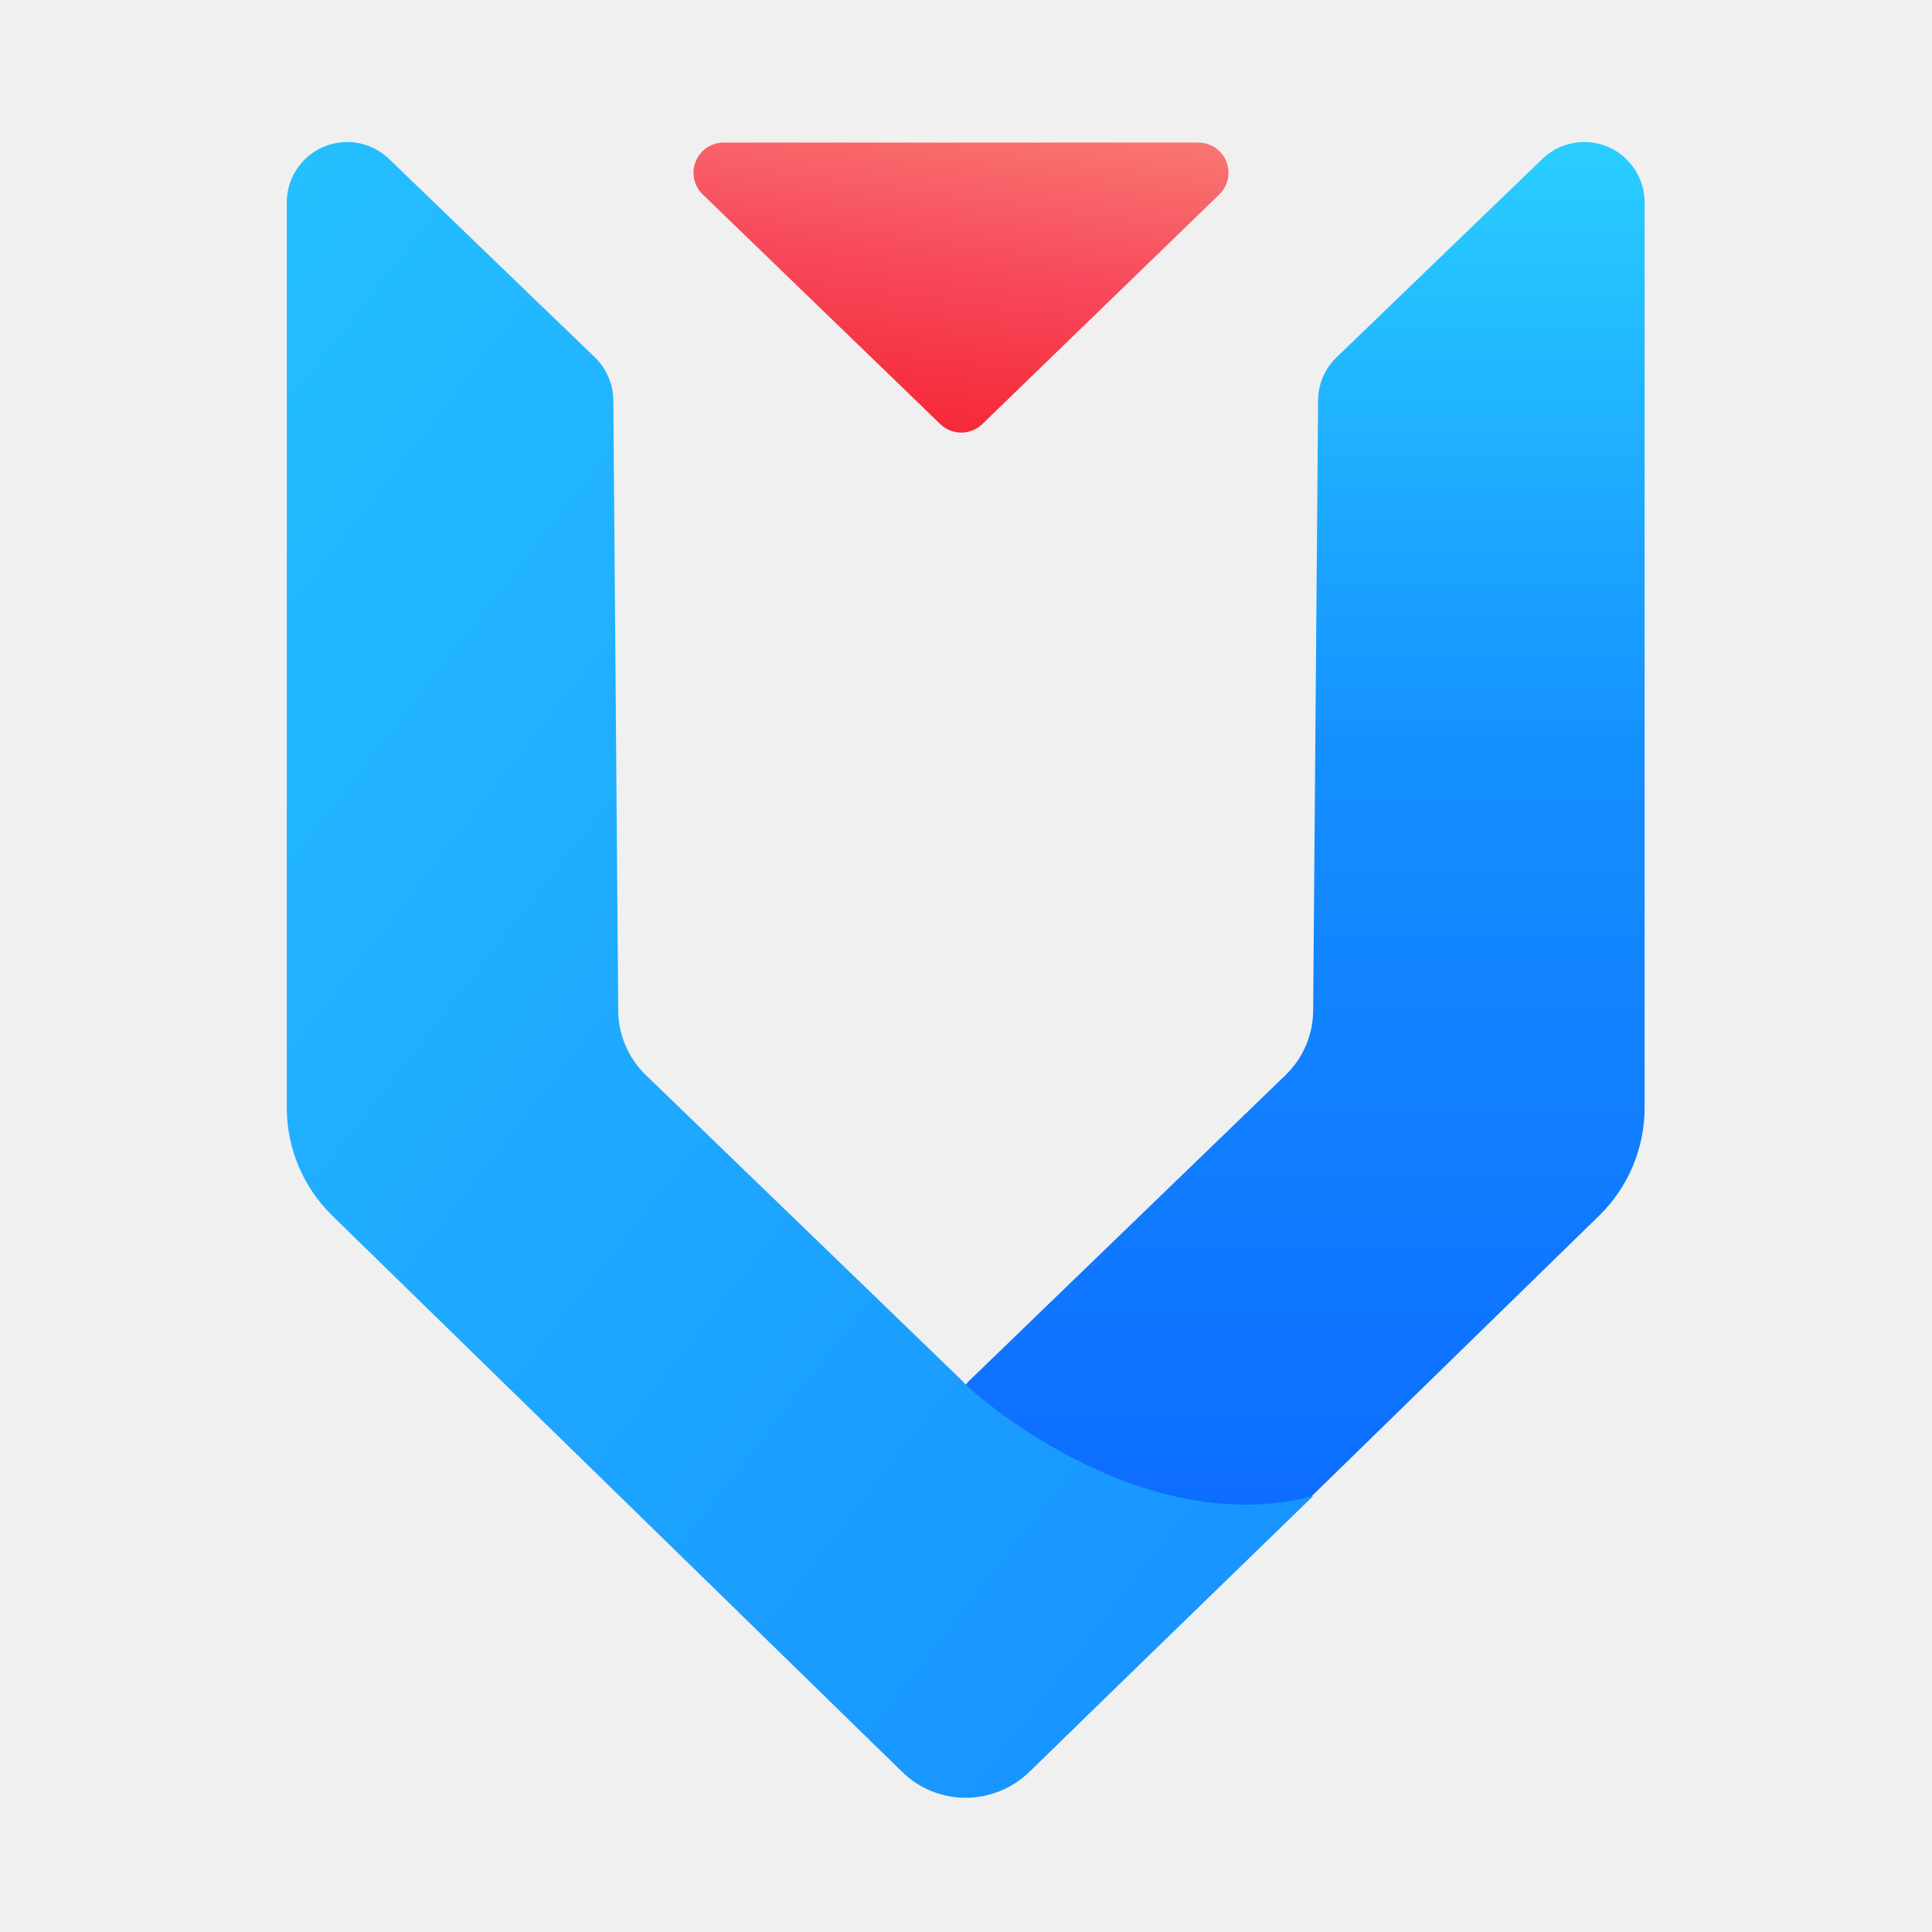
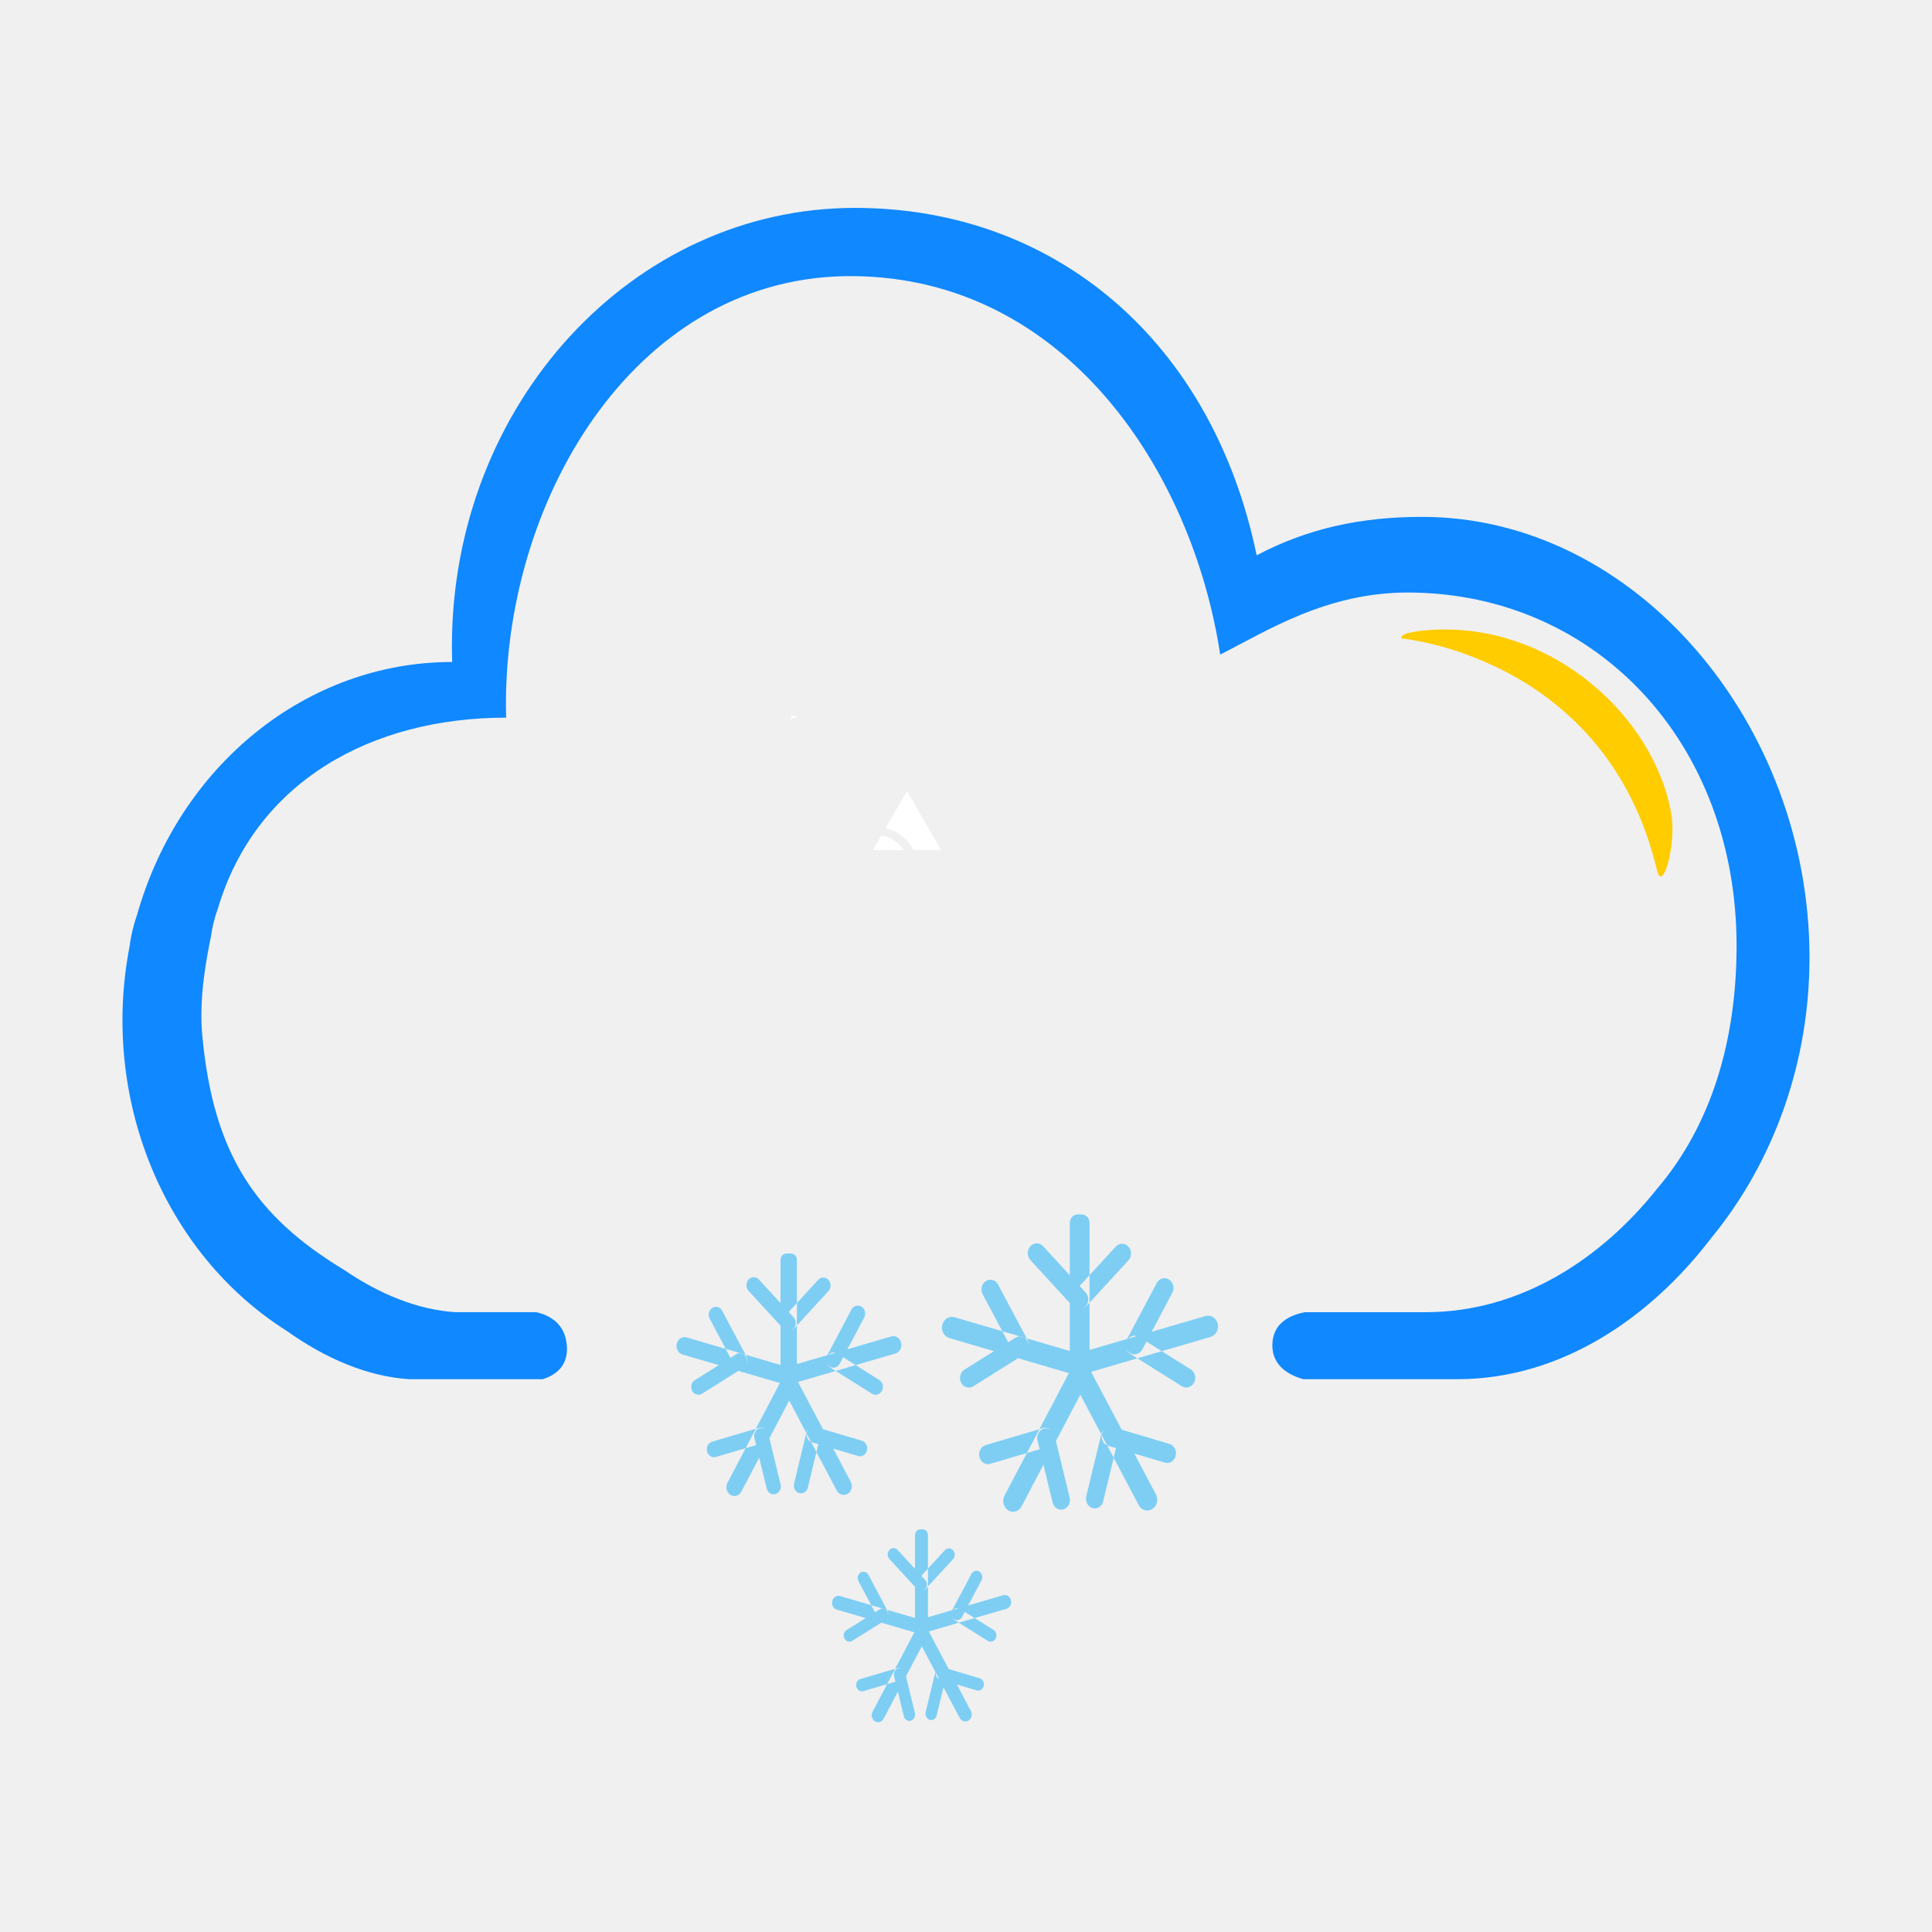
- <svg xmlns="http://www.w3.org/2000/svg" viewBox="0 0 128 128" version="1.1">
-   <defs>
-     <linearGradient x1="69.644%" y1="0%" x2="69.644%" y2="100%" id="linearGradient-1">
-       <stop stop-color="#29CDFF" offset="0%" />
-       <stop stop-color="#148EFF" offset="37.86%" />
-       <stop stop-color="#0A60FF" offset="100%" />
-     </linearGradient>
-     <linearGradient x1="-19.819%" y1="-36.793%" x2="138.579%" y2="157.638%" id="linearGradient-2">
-       <stop stop-color="#29CDFF" offset="0%" />
-       <stop stop-color="#0F78FF" offset="100%" />
-     </linearGradient>
-     <linearGradient x1="68.128%" y1="-35.691%" x2="30.44%" y2="114.943%" id="linearGradient-3">
-       <stop stop-color="#FA8E7D" offset="0%" />
-       <stop stop-color="#F74A5C" offset="51.264%" />
-       <stop stop-color="#F51D2C" offset="100%" />
-     </linearGradient>
-   </defs>
-   <g id="Vue" stroke="none" stroke-width="1" fill="none" fill-rule="evenodd">
-     <g id="Group" transform="translate(19, 9)">
-       <path d="M89.96,90.48 C78.58,93.48 68.33,83.36 67.62,82.48 L46.66,62.229 C45.502,61.11 44.843,59.573 44.83,57.963 L44.504,17.521 C44.495,16.446 44.054,15.42 43.28,14.673 L29.646,1.532 C28.055,-0.002 25.523,0.045 23.99,1.635 C23.272,2.381 22.87,3.376 22.87,4.411 L22.87,64.386 C22.87,67.081 23.957,69.661 25.885,71.543 L63.6,108.352 C65.947,110.642 69.696,110.625 72.021,108.313" id="Path-Copy" fill="url(#linearGradient-1)" fill-rule="nonzero" transform="translate(56.415, 54.83116) scale(-1, 1) translate(-56.415, -54.83116) " />
-       <path d="M68,90.116 C56.62,93.116 45.46,83.36 44.75,82.48 L23.79,62.229 C22.632,61.11 21.973,59.573 21.96,57.963 L21.634,17.521 C21.625,16.446 21.184,15.42 20.41,14.673 L6.776,1.532 C5.185,-0.002 2.653,0.045 1.12,1.635 C0.402,2.381 3.90211878e-13,3.376 3.90798505e-13,4.411 L3.94351218e-13,64.386 C3.94681177e-13,67.081 1.087,69.661 3.015,71.543 L40.781,108.401 C43.107,110.671 46.818,110.677 49.15,108.413" id="Path" fill="url(#linearGradient-2)" fill-rule="nonzero" />
-       <path d="M43.298,19.099 L27.557,3.882 C26.762,3.115 26.741,1.849 27.509,1.054 C27.885,0.665 28.404,0.444 28.947,0.444 L60.393,0.444 C61.497,0.444 62.393,1.34 62.393,2.444 C62.393,2.986 62.173,3.504 61.784,3.881 L46.08,19.098 C45.305,19.848 44.074,19.849 43.298,19.099 Z" id="Path" fill="url(#linearGradient-3)" />
-     </g>
-   </g>
+ <svg xmlns="http://www.w3.org/2000/svg" t="1665397152363" class="icon" viewBox="0 0 1024 1024" version="1.1" p-id="3731" width="200" height="200">
+   <path d="M419.8 379.42l-1.15 1.98c1.49-0.52 2.94-1.18 4.36-1.98h-3.21zM484 450.51h14.75l-18.03-31.23-11.34 19.64A21.43 21.43 0 0 1 484 450.51zM467.09 442.9l-4.39 7.61h16.34c-2.64-4.05-6.95-6.92-11.95-7.61z" fill="#FFFFFF" p-id="3732" />
+   <path d="M907.09 656.05c-31.98 41.89-79.1 74.95-134.7 74.95h-81.56c-7.42-2.06-16.46-6.83-16.46-17.95 0-12.02 9.76-16.16 17.32-17.56h64.03c50.49 0 93.28-28.72 122.31-65.11 29.36-34.32 42.39-79.55 42.39-129.13 0-107.28-74.09-186.59-173.4-187.2-43.71-0.27-75.69 20.45-100.29 32.89-14.61-96.47-81.47-199.61-194.54-200.59-113.46-0.98-184.04 115.35-184.04 226.89 0 2.4 0.05 4.77 0.13 7.14h-0.13c-71.3 0-132.76 33.91-152.71 101.33a68.423 68.423 0 0 0-3.63 14.65c-2.21 10.98-6.5 31.98-4.59 52.47 5.86 62.98 28.2 95.92 75.53 124.48 18.51 12.63 38.69 20.89 58.56 22.17h42.83c6.47 1.4 15.76 5.64 16.35 18.5 0.48 10.45-6.47 15.01-12.77 17.01h-71.15c-21.88-1.48-44.1-10.98-64.49-25.52-65.28-41.2-98.92-123.32-83.44-203.7 0.74-5.77 2.08-11.43 4-16.88 22.6-79.68 90.27-134.02 166.88-134.02h0.15c-0.1-2.74-0.14-5.48-0.15-8.22 0-128.39 95.62-232.46 213.57-232.46 106.54 0 189.63 71.13 212.96 184.15 27.09-14.33 55.47-20.39 87.6-20.39 113.45 0 205.41 109.97 205.41 233.46 0.09 54.81-18.43 107.74-51.97 148.64z m0 0" fill="#1088FF" p-id="3733" />
+   <path d="M499.45 702.2c0.36-1.47 1.23-2.72 2.44-3.48 1.21-0.76 2.64-0.97 3.99-0.58l68.16 19.97c2.76 0.86 4.37 3.97 3.63 6.98-0.74 3.02-3.56 4.83-6.35 4.09l-68.15-19.97c-2.81-0.82-4.47-3.95-3.72-7.01z m145.94-0.64c0.75 3.05-0.91 6.2-3.71 7.02l-68.2 19.95c-2.81 0.82-5.7-1-6.45-4.06-0.75-3.05 0.92-6.2 3.73-7.01l68.2-19.95c2.8-0.82 5.67 1 6.43 4.05z m-75.27 21.52c1.21-0.76 2.64-0.96 3.99-0.57 1.34 0.39 2.49 1.35 3.18 2.67l35.31 66.76c0.98 1.77 1 3.97 0.06 5.77-0.94 1.79-2.69 2.9-4.59 2.89-1.89-0.01-3.64-1.13-4.56-2.93L568.2 730.9c-1.45-2.73-0.59-6.23 1.92-7.82z m1.07-79.44h2.1c2.31 0 4.19 2.04 4.19 4.57v79.46c0 2.52-1.88 4.57-4.19 4.57h-2.1c-2.31 0-4.19-2.05-4.19-4.57v-79.46c0-1.21 0.44-2.37 1.23-3.23 0.78-0.86 1.85-1.34 2.96-1.34z m3.74 79.64c2.5 1.61 3.35 5.12 1.89 7.87l-35.34 67.22c-0.68 1.32-1.82 2.29-3.16 2.69-1.34 0.4-2.78 0.2-3.98-0.56-2.51-1.61-3.35-5.12-1.9-7.87l35.34-67.22c0.68-1.32 1.82-2.29 3.16-2.69 1.34-0.4 2.78-0.2 3.99 0.56z m-28.8-62.76c0.89-0.98 2.11-1.52 3.37-1.52 1.26 0 2.48 0.55 3.37 1.52l22.49 24.49c1.24 1.31 1.74 3.23 1.31 5.06-0.44 1.82-1.74 3.23-3.41 3.71-1.67 0.47-3.45-0.07-4.65-1.42l-22.49-24.5c-1.85-2.02-1.85-5.31 0.01-7.34z m51.96 0.2c-0.89-0.96-2.09-1.51-3.35-1.51-1.25 0-2.46 0.55-3.35 1.51l-22.31 24.3c-1.8 2.02-1.77 5.23 0.05 7.22 1.83 1.99 4.78 2.02 6.64 0.07l22.32-24.3c1.85-2.01 1.84-5.28 0-7.29z m-78.97 111.51c0.32 1.32 1.11 2.44 2.19 3.12 1.08 0.68 2.37 0.86 3.58 0.5l30.38-8.96c2.52-0.74 4.01-3.56 3.35-6.31-0.32-1.32-1.11-2.45-2.19-3.12a4.394 4.394 0 0 0-3.58-0.51l-30.38 8.96c-2.52 0.74-4.02 3.57-3.35 6.32z m44.53 27.75c-1.2 0.35-2.48 0.17-3.56-0.5-1.07-0.68-1.85-1.8-2.17-3.1l-8.01-32.88c-0.66-2.73 0.81-5.52 3.31-6.27 1.19-0.35 2.48-0.17 3.55 0.5 1.08 0.68 1.85 1.8 2.17 3.1l8 32.88c0.68 2.74-0.8 5.54-3.29 6.27z m59.5-28.37c-0.31 1.31-1.08 2.43-2.15 3.11-1.08 0.68-2.36 0.87-3.56 0.51l-30.1-8.95c-2.5-0.76-3.98-3.57-3.31-6.3 0.31-1.31 1.08-2.43 2.16-3.12 1.08-0.68 2.36-0.86 3.56-0.5l30.1 8.94c2.49 0.77 3.96 3.58 3.3 6.31z m-44.11 27.72c1.19 0.35 2.46 0.17 3.53-0.51 1.07-0.68 1.84-1.79 2.14-3.1l7.93-32.84c0.66-2.72-0.81-5.49-3.29-6.25a4.28 4.28 0 0 0-3.53 0.51c-1.07 0.68-1.84 1.79-2.15 3.09l-7.93 32.84c-0.65 2.71 0.81 5.49 3.29 6.25l0.01 0.01z m40.56-121.19c2.28 1.44 3.06 4.61 1.74 7.1l-15.89 30c-1.32 2.49-4.24 3.33-6.52 1.9-2.28-1.44-3.06-4.61-1.74-7.1l15.89-30c1.32-2.48 4.23-3.33 6.51-1.89l0.01-0.01z m13.27 54.72c1.3-2.47 0.53-5.62-1.73-7.04l-27.33-17.19c-2.27-1.42-5.16-0.58-6.47 1.89-1.3 2.47-0.53 5.62 1.73 7.04l27.33 17.18c2.26 1.42 5.15 0.58 6.46-1.88h0.01z m-110.31-53.89c-1.08 0.68-1.87 1.79-2.2 3.11-0.32 1.31-0.15 2.71 0.47 3.89l15.73 29.58c1.34 2.37 4.16 3.15 6.37 1.76s3.01-4.44 1.8-6.89L529 680.83c-1.31-2.44-4.18-3.27-6.44-1.86z m-13.12 53.95a5.483 5.483 0 0 1-0.47-3.86c0.32-1.3 1.1-2.41 2.18-3.09l27.04-16.94c1.44-0.94 3.24-0.96 4.71-0.05 1.46 0.91 2.37 2.6 2.36 4.44-0.01 1.83-0.92 3.52-2.39 4.42l-27.03 16.94c-2.25 1.4-5.11 0.56-6.4-1.86z m-150.73-20.75c0.29-1.19 1-2.21 1.98-2.83 0.98-0.62 2.15-0.79 3.25-0.47l55.53 16.28c2.23 0.71 3.54 3.24 2.94 5.69-0.6 2.45-2.88 3.93-5.15 3.34l-55.54-16.28c-2.29-0.68-3.64-3.24-3.02-5.73z m118.91-0.52c0.61 2.49-0.74 5.05-3.03 5.72l-55.57 16.27c-2.26 0.59-4.55-0.89-5.15-3.34-0.6-2.45 0.71-4.97 2.94-5.69l55.57-16.27c2.28-0.66 4.62 0.81 5.23 3.29v0.02z m-61.33 17.54c0.98-0.62 2.15-0.79 3.24-0.46 1.1 0.32 2.03 1.1 2.6 2.17l28.77 54.44c1.19 2.22 0.49 5.07-1.56 6.36s-4.66 0.53-5.85-1.69l-28.77-54.44c-1.17-2.23-0.48-5.08 1.57-6.38z m0.57-64.82h2.34c0.84 0 1.65 0.37 2.25 1.01 0.59 0.65 0.93 1.53 0.93 2.45v65.4c0 0.91-0.33 1.79-0.93 2.45-0.6 0.64-1.41 1.01-2.25 1.01h-2.34c-0.84 0-1.65-0.36-2.25-1.01-0.6-0.65-0.93-1.53-0.93-2.45v-65.4c0-0.91 0.33-1.8 0.93-2.45 0.6-0.65 1.41-1.01 2.25-1.01z m3.34 64.98c2.04 1.31 2.73 4.17 1.54 6.41l-28.79 54.8c-0.56 1.08-1.49 1.87-2.58 2.2a3.95 3.95 0 0 1-3.24-0.46c-2.05-1.32-2.73-4.18-1.55-6.41l28.8-54.81c0.55-1.08 1.48-1.87 2.58-2.19 1.09-0.33 2.26-0.16 3.25 0.45v0.01z m-23.45-51.17c0.73-0.8 1.72-1.24 2.75-1.24s2.02 0.44 2.75 1.24l18.33 19.97c1.01 1.07 1.41 2.64 1.06 4.12-0.36 1.48-1.42 2.63-2.78 3.02-1.36 0.39-2.81-0.05-3.78-1.15l-18.33-19.97c-1.52-1.66-1.52-4.34 0-5.99z m42.34 0.16c-0.72-0.79-1.7-1.23-2.72-1.23s-2 0.44-2.72 1.23l-18.18 19.82c-0.99 1.06-1.38 2.61-1.02 4.06 0.35 1.46 1.4 2.6 2.74 2.99 1.33 0.38 2.76-0.04 3.73-1.1l18.18-19.82c1.49-1.65 1.49-4.31-0.01-5.95z m-64.34 90.91c0.26 1.08 0.9 1.99 1.78 2.54 0.88 0.56 1.93 0.7 2.91 0.42l24.76-7.3c2.05-0.61 3.27-2.91 2.72-5.15-0.26-1.07-0.9-1.99-1.78-2.54s-1.93-0.7-2.91-0.41l-24.76 7.3c-2.05 0.6-3.28 2.9-2.72 5.14z m36.27 22.63c-0.98 0.29-2.02 0.14-2.89-0.41-0.87-0.55-1.51-1.46-1.77-2.52l-6.52-26.81c-0.54-2.23 0.67-4.51 2.71-5.11a3.54 3.54 0 0 1 2.9 0.41c0.87 0.55 1.51 1.46 1.77 2.52l6.52 26.81c0.53 2.23-0.69 4.51-2.72 5.11z m48.49-23.13c-0.25 1.07-0.89 1.98-1.76 2.54-0.87 0.55-1.92 0.7-2.9 0.42l-24.54-7.29c-2.04-0.62-3.24-2.91-2.7-5.14 0.25-1.07 0.88-1.98 1.76-2.54a3.5 3.5 0 0 1 2.9-0.42l24.53 7.29c2.04 0.62 3.24 2.91 2.71 5.14z m-35.94 22.6c0.97 0.29 2 0.14 2.87-0.41 0.87-0.55 1.5-1.46 1.74-2.52l6.47-26.77c0.54-2.21-0.66-4.49-2.68-5.1-0.97-0.29-2.01-0.14-2.87 0.42-0.87 0.55-1.5 1.46-1.75 2.52l-6.46 26.77c-0.54 2.21 0.64 4.48 2.67 5.1h0.01z m33.05-98.8c1.86 1.17 2.49 3.76 1.42 5.78l-12.96 24.46c-0.69 1.31-1.98 2.12-3.37 2.12-1.39-0.01-2.67-0.81-3.36-2.12a4.58 4.58 0 0 1 0-4.23l12.94-24.46c0.52-0.97 1.36-1.68 2.36-1.97 0.99-0.3 2.05-0.14 2.95 0.42h0.02z m10.82 44.61c1.07-2.01 0.44-4.58-1.41-5.74l-22.27-14.01c-1.85-1.12-4.17-0.42-5.22 1.57-1.06 1.99-0.45 4.53 1.36 5.71l22.27 14.01c1.84 1.15 4.18 0.46 5.24-1.53h0.03z m-89.89-43.96c-0.88 0.56-1.52 1.47-1.79 2.54s-0.13 2.21 0.38 3.17l12.8 24.12c1.06 2 3.41 2.69 5.25 1.53 1.84-1.15 2.47-3.71 1.41-5.72l-12.82-24.11c-1.06-1.99-3.4-2.67-5.23-1.53z m-10.7 43.98c-0.51-0.95-0.64-2.08-0.38-3.14s0.9-1.97 1.78-2.52l22.02-13.81c1.82-1.15 4.15-0.47 5.21 1.51 1.06 1.98 0.43 4.52-1.39 5.67l-22.02 13.82c-1.83 1.14-4.16 0.46-5.22-1.53z m74.26 111.38c0.23-0.95 0.8-1.76 1.58-2.26 0.78-0.49 1.71-0.62 2.59-0.37l44.23 12.95c1.82 0.53 2.91 2.57 2.41 4.55-0.49 1.98-2.36 3.16-4.18 2.63l-44.24-12.95c-1.81-0.54-2.89-2.56-2.4-4.54l0.01-0.01z m94.71-0.42c0.24 0.95 0.12 1.97-0.33 2.82-0.46 0.86-1.2 1.48-2.08 1.74l-44.27 12.94c-1.82 0.53-3.69-0.64-4.18-2.63-0.49-1.98 0.59-4.02 2.41-4.55l44.27-12.94c0.87-0.26 1.8-0.13 2.59 0.36 0.79 0.5 1.36 1.31 1.59 2.26z m-48.85 13.96c0.78-0.49 1.71-0.63 2.59-0.37 0.87 0.25 1.62 0.87 2.07 1.73l22.91 43.32c0.65 1.15 0.67 2.59 0.06 3.76-0.61 1.18-1.75 1.9-2.99 1.89-1.24-0.01-2.37-0.75-2.97-1.93l-22.91-43.31c-0.94-1.77-0.39-4.04 1.24-5.07v-0.02z m0.81-51.53h1.24c0.75 0 1.47 0.32 2 0.9 0.53 0.58 0.83 1.36 0.83 2.18v51.29c0 1.7-1.27 3.08-2.83 3.08h-1.24c-1.56-0.01-2.82-1.38-2.83-3.08v-51.28c0-1.7 1.27-3.07 2.83-3.07v-0.02z m2.31 51.66c1.62 1.05 2.18 3.32 1.23 5.1l-22.94 43.59c-0.44 0.86-1.18 1.48-2.05 1.74-0.87 0.26-1.8 0.13-2.59-0.36-1.62-1.04-2.17-3.32-1.23-5.1l22.93-43.59c0.44-0.86 1.19-1.48 2.06-1.74a3.16 3.16 0 0 1 2.59 0.36z m-18.69-40.7c0.58-0.63 1.37-0.99 2.19-0.99s1.61 0.35 2.19 0.99l14.6 15.88c1.21 1.32 1.21 3.45 0 4.77-1.21 1.32-3.17 1.32-4.38-0.01l-14.6-15.88c-0.58-0.63-0.91-1.49-0.91-2.38 0-0.89 0.33-1.75 0.91-2.38z m33.72 0.13c-1.2-1.3-3.14-1.3-4.34 0l-14.48 15.76c-1.15 1.32-1.13 3.39 0.05 4.67 1.18 1.29 3.08 1.31 4.29 0.06l14.48-15.76c1.21-1.31 1.21-3.42 0-4.73z m-51.25 72.32c0.21 0.86 0.72 1.59 1.42 2.03 0.71 0.44 1.54 0.56 2.33 0.33l19.72-5.81c1.62-0.49 2.6-2.3 2.17-4.08-0.21-0.86-0.72-1.59-1.42-2.03-0.71-0.44-1.54-0.56-2.33-0.32l-19.72 5.81c-1.63 0.47-2.59 2.29-2.17 4.07z m28.9 18c-0.78 0.23-1.61 0.11-2.3-0.32-0.7-0.44-1.2-1.17-1.41-2.01l-5.2-21.33c-0.43-1.77 0.53-3.59 2.15-4.06 0.78-0.23 1.61-0.11 2.3 0.33 0.7 0.44 1.21 1.16 1.41 2.01l5.2 21.32c0.43 1.77-0.53 3.58-2.15 4.06z m38.62-18.4c-0.2 0.85-0.71 1.58-1.4 2.02-0.7 0.44-1.52 0.56-2.3 0.33l-19.54-5.8c-1.62-0.49-2.58-2.31-2.15-4.08 0.2-0.85 0.71-1.58 1.4-2.02 0.7-0.44 1.53-0.56 2.31-0.33l19.53 5.8c1.61 0.49 2.57 2.31 2.15 4.08z m-28.63 17.98c0.77 0.23 1.6 0.11 2.29-0.33s1.19-1.16 1.39-2l5.15-21.3c0.43-1.76-0.52-3.57-2.14-4.06-0.77-0.23-1.6-0.11-2.29 0.33s-1.19 1.16-1.39 2l-5.15 21.3c-0.42 1.77 0.53 3.57 2.14 4.06z m26.33-78.59c0.72 0.45 1.23 1.19 1.45 2.05 0.21 0.86 0.1 1.78-0.31 2.55l-10.32 19.47c-0.85 1.61-2.74 2.16-4.23 1.24-1.48-0.93-1.99-2.99-1.14-4.6l10.32-19.46c0.41-0.78 1.09-1.35 1.88-1.58 0.79-0.24 1.64-0.12 2.35 0.33z m8.61 35.49c0.85-1.6 0.35-3.64-1.12-4.57l-17.74-11.14c-1.47-0.87-3.3-0.31-4.13 1.26-0.83 1.57-0.36 3.58 1.06 4.53l17.74 11.14c1.46 0.92 3.34 0.37 4.19-1.22z m-71.59-34.98c-0.7 0.44-1.22 1.17-1.43 2.02-0.21 0.85-0.1 1.76 0.31 2.52l10.21 19.19c0.87 1.51 2.7 2.01 4.12 1.11 1.42-0.89 1.95-2.85 1.18-4.44l-10.21-19.18c-0.86-1.59-2.72-2.13-4.18-1.22z m-8.52 34.99c-0.41-0.76-0.52-1.66-0.31-2.5 0.21-0.85 0.71-1.57 1.41-2l17.55-10.99c1.45-0.92 3.3-0.38 4.14 1.2 0.84 1.58 0.34 3.59-1.1 4.51l-17.54 10.99c-1.45 0.9-3.31 0.37-4.15-1.21z m-6.48-19.91c0.23-0.95 0.8-1.76 1.58-2.25s1.71-0.63 2.59-0.37l44.24 12.95c1.82 0.53 2.91 2.56 2.42 4.55-0.49 1.99-2.36 3.16-4.18 2.63l-44.24-12.95c-1.81-0.54-2.89-2.56-2.4-4.54v-0.02z m94.71-0.42c0.24 0.95 0.12 1.97-0.33 2.82-0.45 0.86-1.2 1.48-2.08 1.74l-44.27 12.94c-1.82 0.53-3.69-0.64-4.18-2.63-0.49-1.98 0.59-4.02 2.41-4.55l44.27-12.94c0.87-0.26 1.8-0.13 2.59 0.36 0.79 0.5 1.36 1.31 1.59 2.26z m-48.85 13.96c0.78-0.49 1.71-0.62 2.59-0.37 0.87 0.25 1.62 0.88 2.07 1.73l22.91 43.31c0.65 1.15 0.67 2.59 0.06 3.76-0.61 1.18-1.75 1.9-2.99 1.89-1.24-0.01-2.37-0.75-2.97-1.93l-22.91-43.31c-0.94-1.77-0.39-4.04 1.24-5.07v-0.01z m0.81-51.53h1.24c0.75 0 1.47 0.33 2 0.91 0.53 0.58 0.83 1.36 0.83 2.17v51.29c0 1.7-1.27 3.08-2.83 3.08h-1.24c-1.56 0-2.82-1.38-2.82-3.08v-51.28c0-0.82 0.3-1.6 0.83-2.17 0.53-0.58 1.25-0.91 2-0.9l-0.01-0.02z m2.3 51.67c1.62 1.05 2.18 3.32 1.23 5.1l-22.94 43.6c-0.44 0.85-1.18 1.48-2.05 1.74-0.87 0.26-1.8 0.13-2.59-0.36-1.62-1.05-2.17-3.32-1.23-5.1l22.94-43.6c0.44-0.85 1.18-1.48 2.06-1.74 0.87-0.27 1.81-0.14 2.58 0.36z m-18.68-40.7c0.58-0.63 1.37-0.99 2.19-0.99 0.82 0 1.61 0.36 2.19 0.99l14.6 15.88c0.78 0.85 1.08 2.09 0.8 3.26-0.29 1.16-1.12 2.07-2.19 2.38-1.07 0.31-2.21-0.02-2.99-0.87l-14.6-15.88c-0.58-0.63-0.91-1.49-0.91-2.39 0-0.9 0.33-1.76 0.91-2.38z m33.72 0.13c-1.2-1.31-3.14-1.31-4.34 0l-14.48 15.76c-1.15 1.31-1.13 3.39 0.05 4.67 1.18 1.29 3.08 1.31 4.29 0.06l14.48-15.76c0.58-0.63 0.9-1.48 0.9-2.37 0-0.89-0.32-1.74-0.9-2.36z m-51.25 72.31c0.21 0.86 0.72 1.59 1.42 2.03 0.71 0.44 1.54 0.56 2.33 0.33l19.72-5.81c1.62-0.49 2.6-2.3 2.17-4.08-0.21-0.86-0.72-1.59-1.42-2.03-0.71-0.44-1.54-0.56-2.33-0.32l-19.72 5.81c-1.63 0.47-2.59 2.29-2.17 4.07z m28.9 18c-0.78 0.23-1.61 0.11-2.3-0.32-0.7-0.44-1.2-1.17-1.41-2.01l-5.2-21.33c-0.43-1.77 0.53-3.59 2.15-4.06 0.78-0.23 1.61-0.11 2.3 0.33 0.7 0.44 1.21 1.16 1.41 2.01l5.2 21.32c0.43 1.77-0.53 3.58-2.15 4.06z m38.62-18.4c-0.2 0.85-0.71 1.58-1.4 2.02-0.7 0.44-1.52 0.56-2.3 0.33l-19.54-5.8c-1.62-0.49-2.58-2.31-2.15-4.08 0.2-0.85 0.71-1.58 1.4-2.02 0.7-0.44 1.53-0.56 2.31-0.33l19.53 5.8c1.61 0.49 2.57 2.31 2.15 4.08z m-28.63 17.98c0.77 0.23 1.6 0.11 2.29-0.33s1.19-1.16 1.39-2l5.15-21.3c0.43-1.76-0.52-3.57-2.14-4.06-0.77-0.23-1.6-0.11-2.29 0.33s-1.19 1.16-1.39 2l-5.15 21.3c-0.42 1.77 0.53 3.57 2.14 4.06z m26.33-78.59c0.72 0.45 1.23 1.19 1.45 2.05 0.21 0.86 0.1 1.78-0.31 2.55l-10.32 19.47c-0.85 1.61-2.74 2.16-4.23 1.24-1.48-0.93-1.99-2.99-1.14-4.6l10.32-19.46c0.41-0.78 1.09-1.35 1.88-1.58 0.79-0.24 1.64-0.12 2.35 0.33z m8.61 35.49c0.85-1.6 0.35-3.64-1.12-4.57l-17.74-11.14c-1.47-0.87-3.3-0.31-4.13 1.26-0.83 1.57-0.36 3.58 1.06 4.53l17.74 11.14c1.46 0.92 3.34 0.37 4.19-1.22z m-71.59-34.98c-0.7 0.44-1.22 1.17-1.43 2.02-0.21 0.85-0.1 1.76 0.31 2.52l10.21 19.19c0.87 1.51 2.7 2.01 4.12 1.11 1.42-0.89 1.95-2.85 1.18-4.44l-10.21-19.18c-0.86-1.59-2.72-2.13-4.18-1.22z m-8.52 34.99c-0.41-0.76-0.52-1.66-0.31-2.5 0.21-0.85 0.71-1.57 1.41-2l17.55-10.99c1.45-0.92 3.3-0.38 4.14 1.2 0.84 1.58 0.34 3.59-1.1 4.51l-17.54 10.99c-1.45 0.9-3.31 0.37-4.15-1.21z m39.38-6.37c0.78-0.49 1.72-0.62 2.59-0.37 0.87 0.25 1.62 0.88 2.07 1.73l22.91 43.31c0.65 1.15 0.67 2.59 0.06 3.76-0.61 1.18-1.75 1.9-2.99 1.89-1.24-0.01-2.37-0.75-2.97-1.93l-22.91-43.31c-0.94-1.77-0.39-4.04 1.24-5.07v-0.01z m-15.57-40.57c0.58-0.63 1.37-0.99 2.19-0.99s1.61 0.35 2.19 0.99l14.6 15.88c0.78 0.85 1.09 2.09 0.8 3.26-0.29 1.16-1.12 2.07-2.19 2.38-1.07 0.31-2.21-0.02-2.99-0.88l-14.6-15.88c-0.58-0.64-0.91-1.49-0.91-2.38 0-0.89 0.33-1.75 0.91-2.38z m0 0" fill="#7ECEF4" p-id="3734" />
+   <path d="M885.87 431.74c-8.7-51.6-62.87-101.16-125.77-97.95-20.55 1.15-17.18 4.64-17.18 4.64s108.3 9.44 135.31 122.76c2.93 12.62 10.31-13.61 7.64-29.45z m0 0" fill="#FFCC00" p-id="3735" />
</svg>
